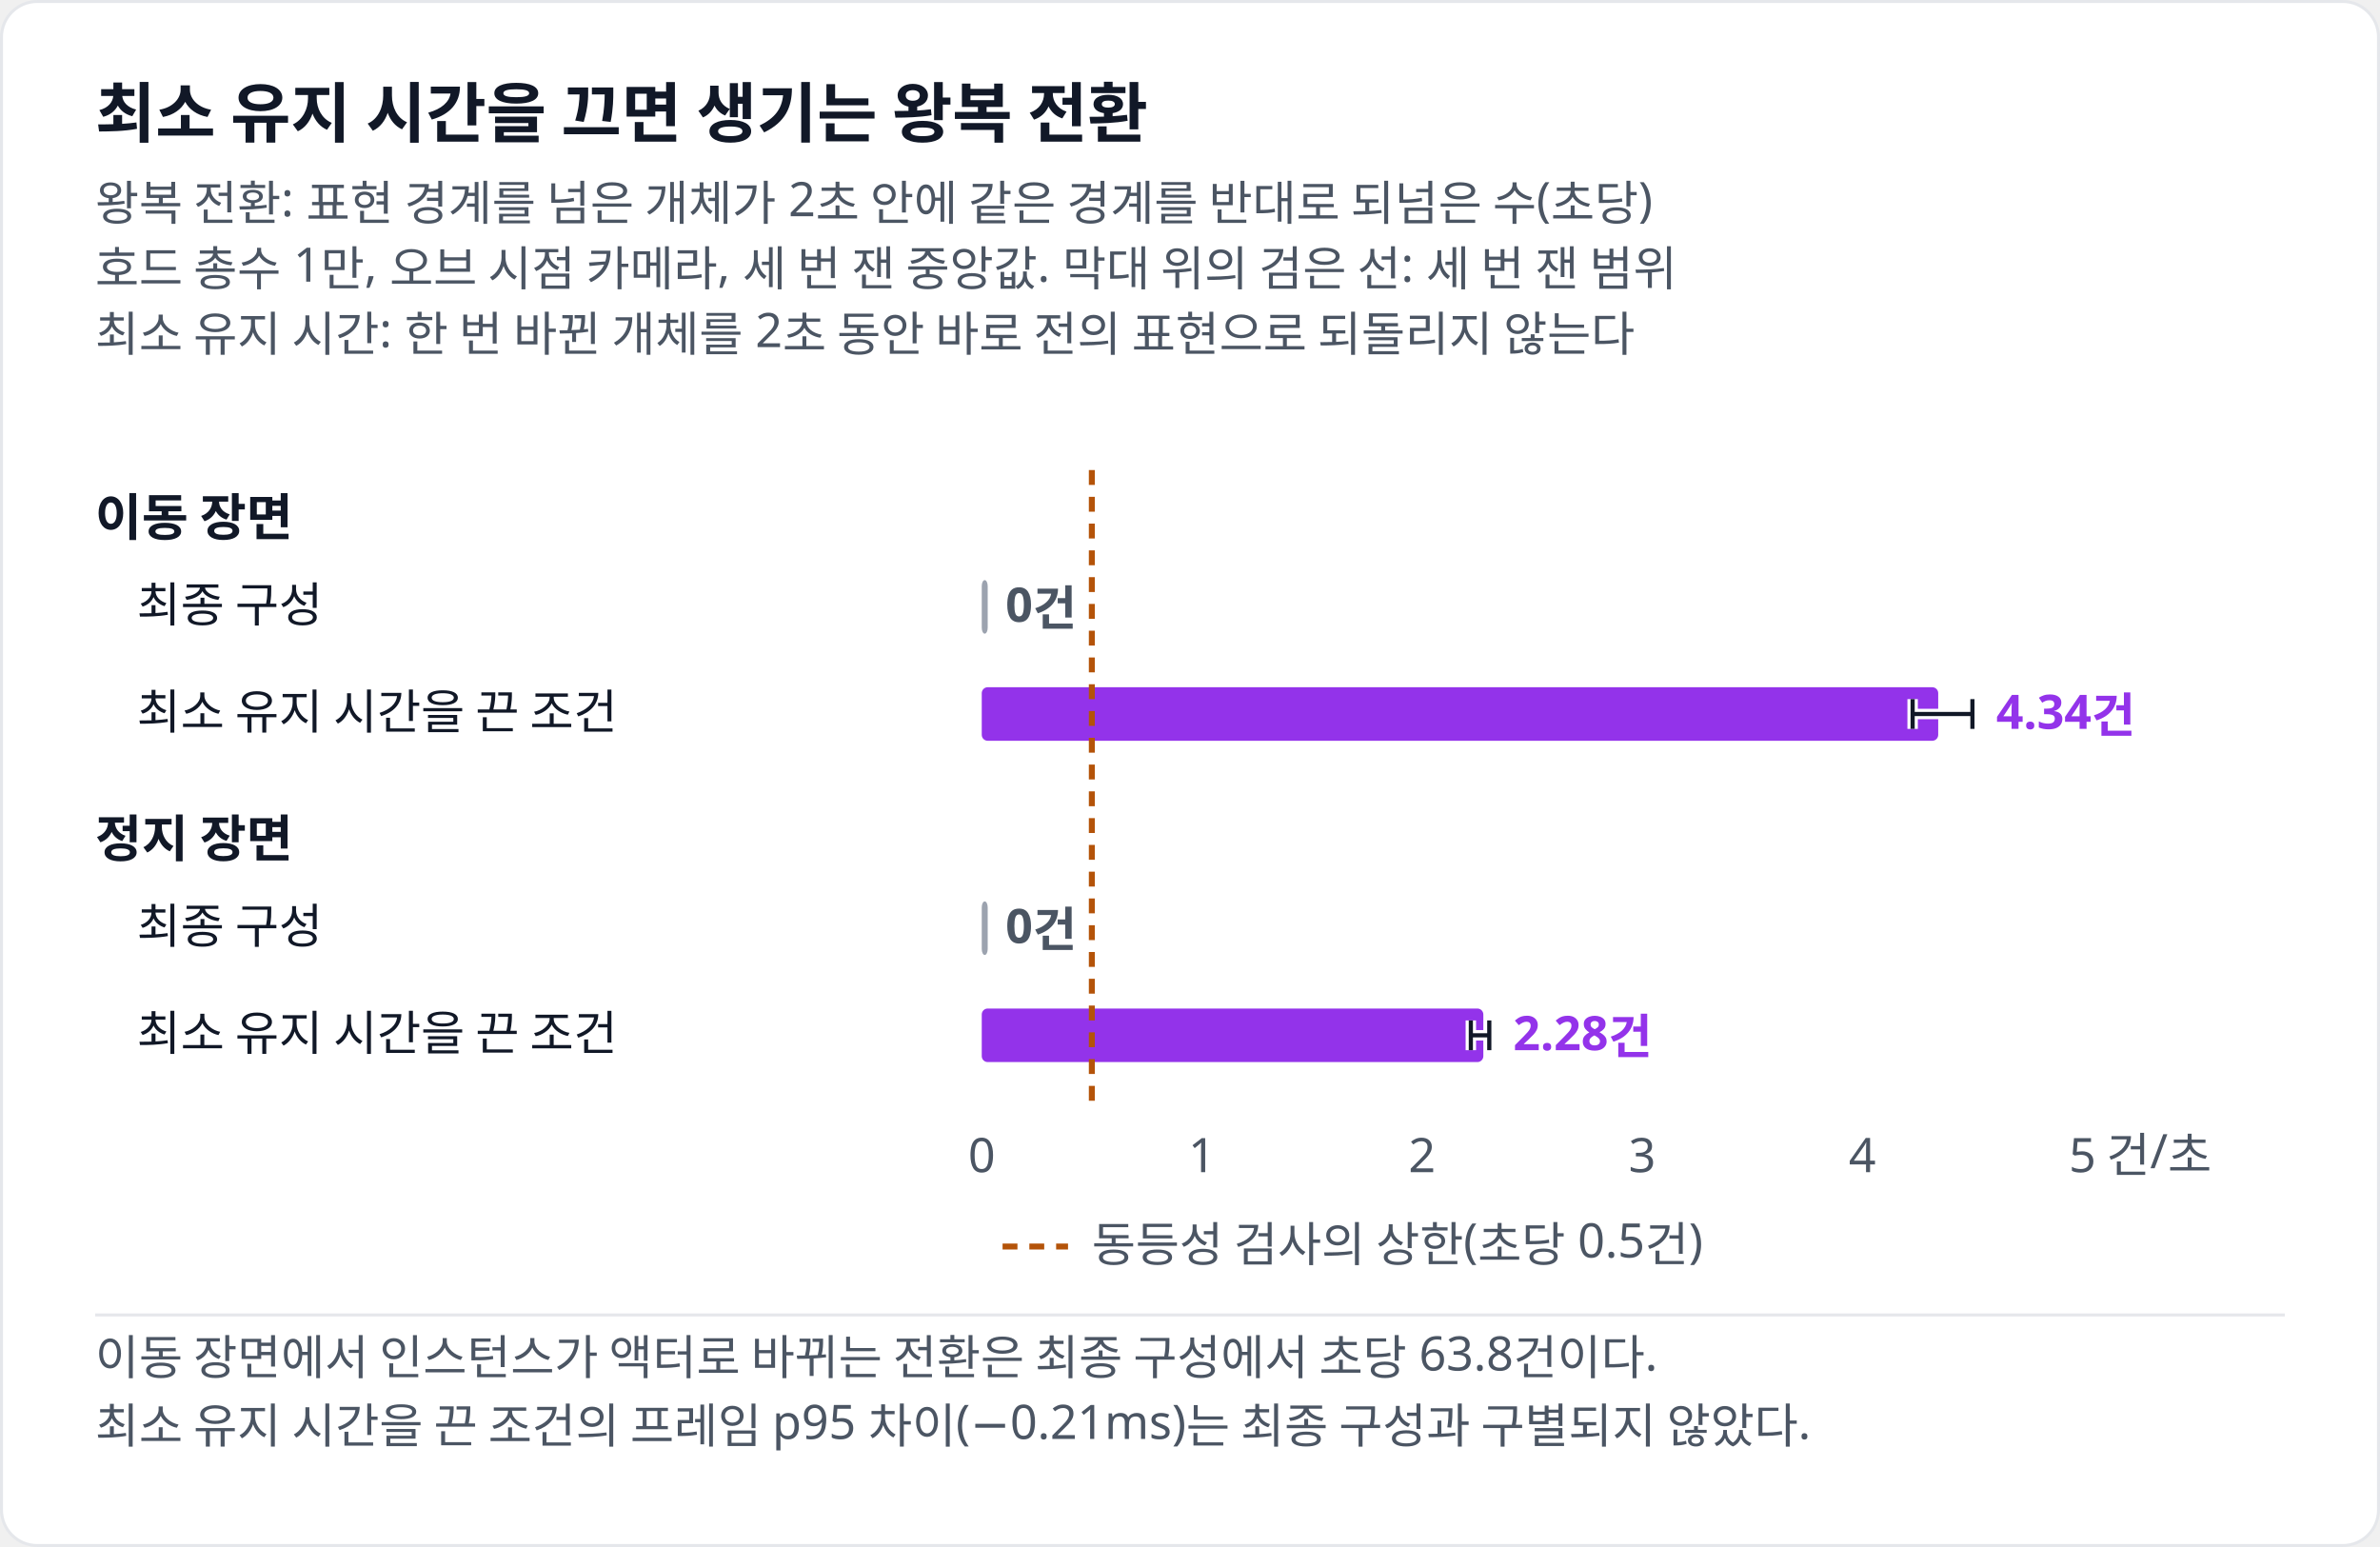
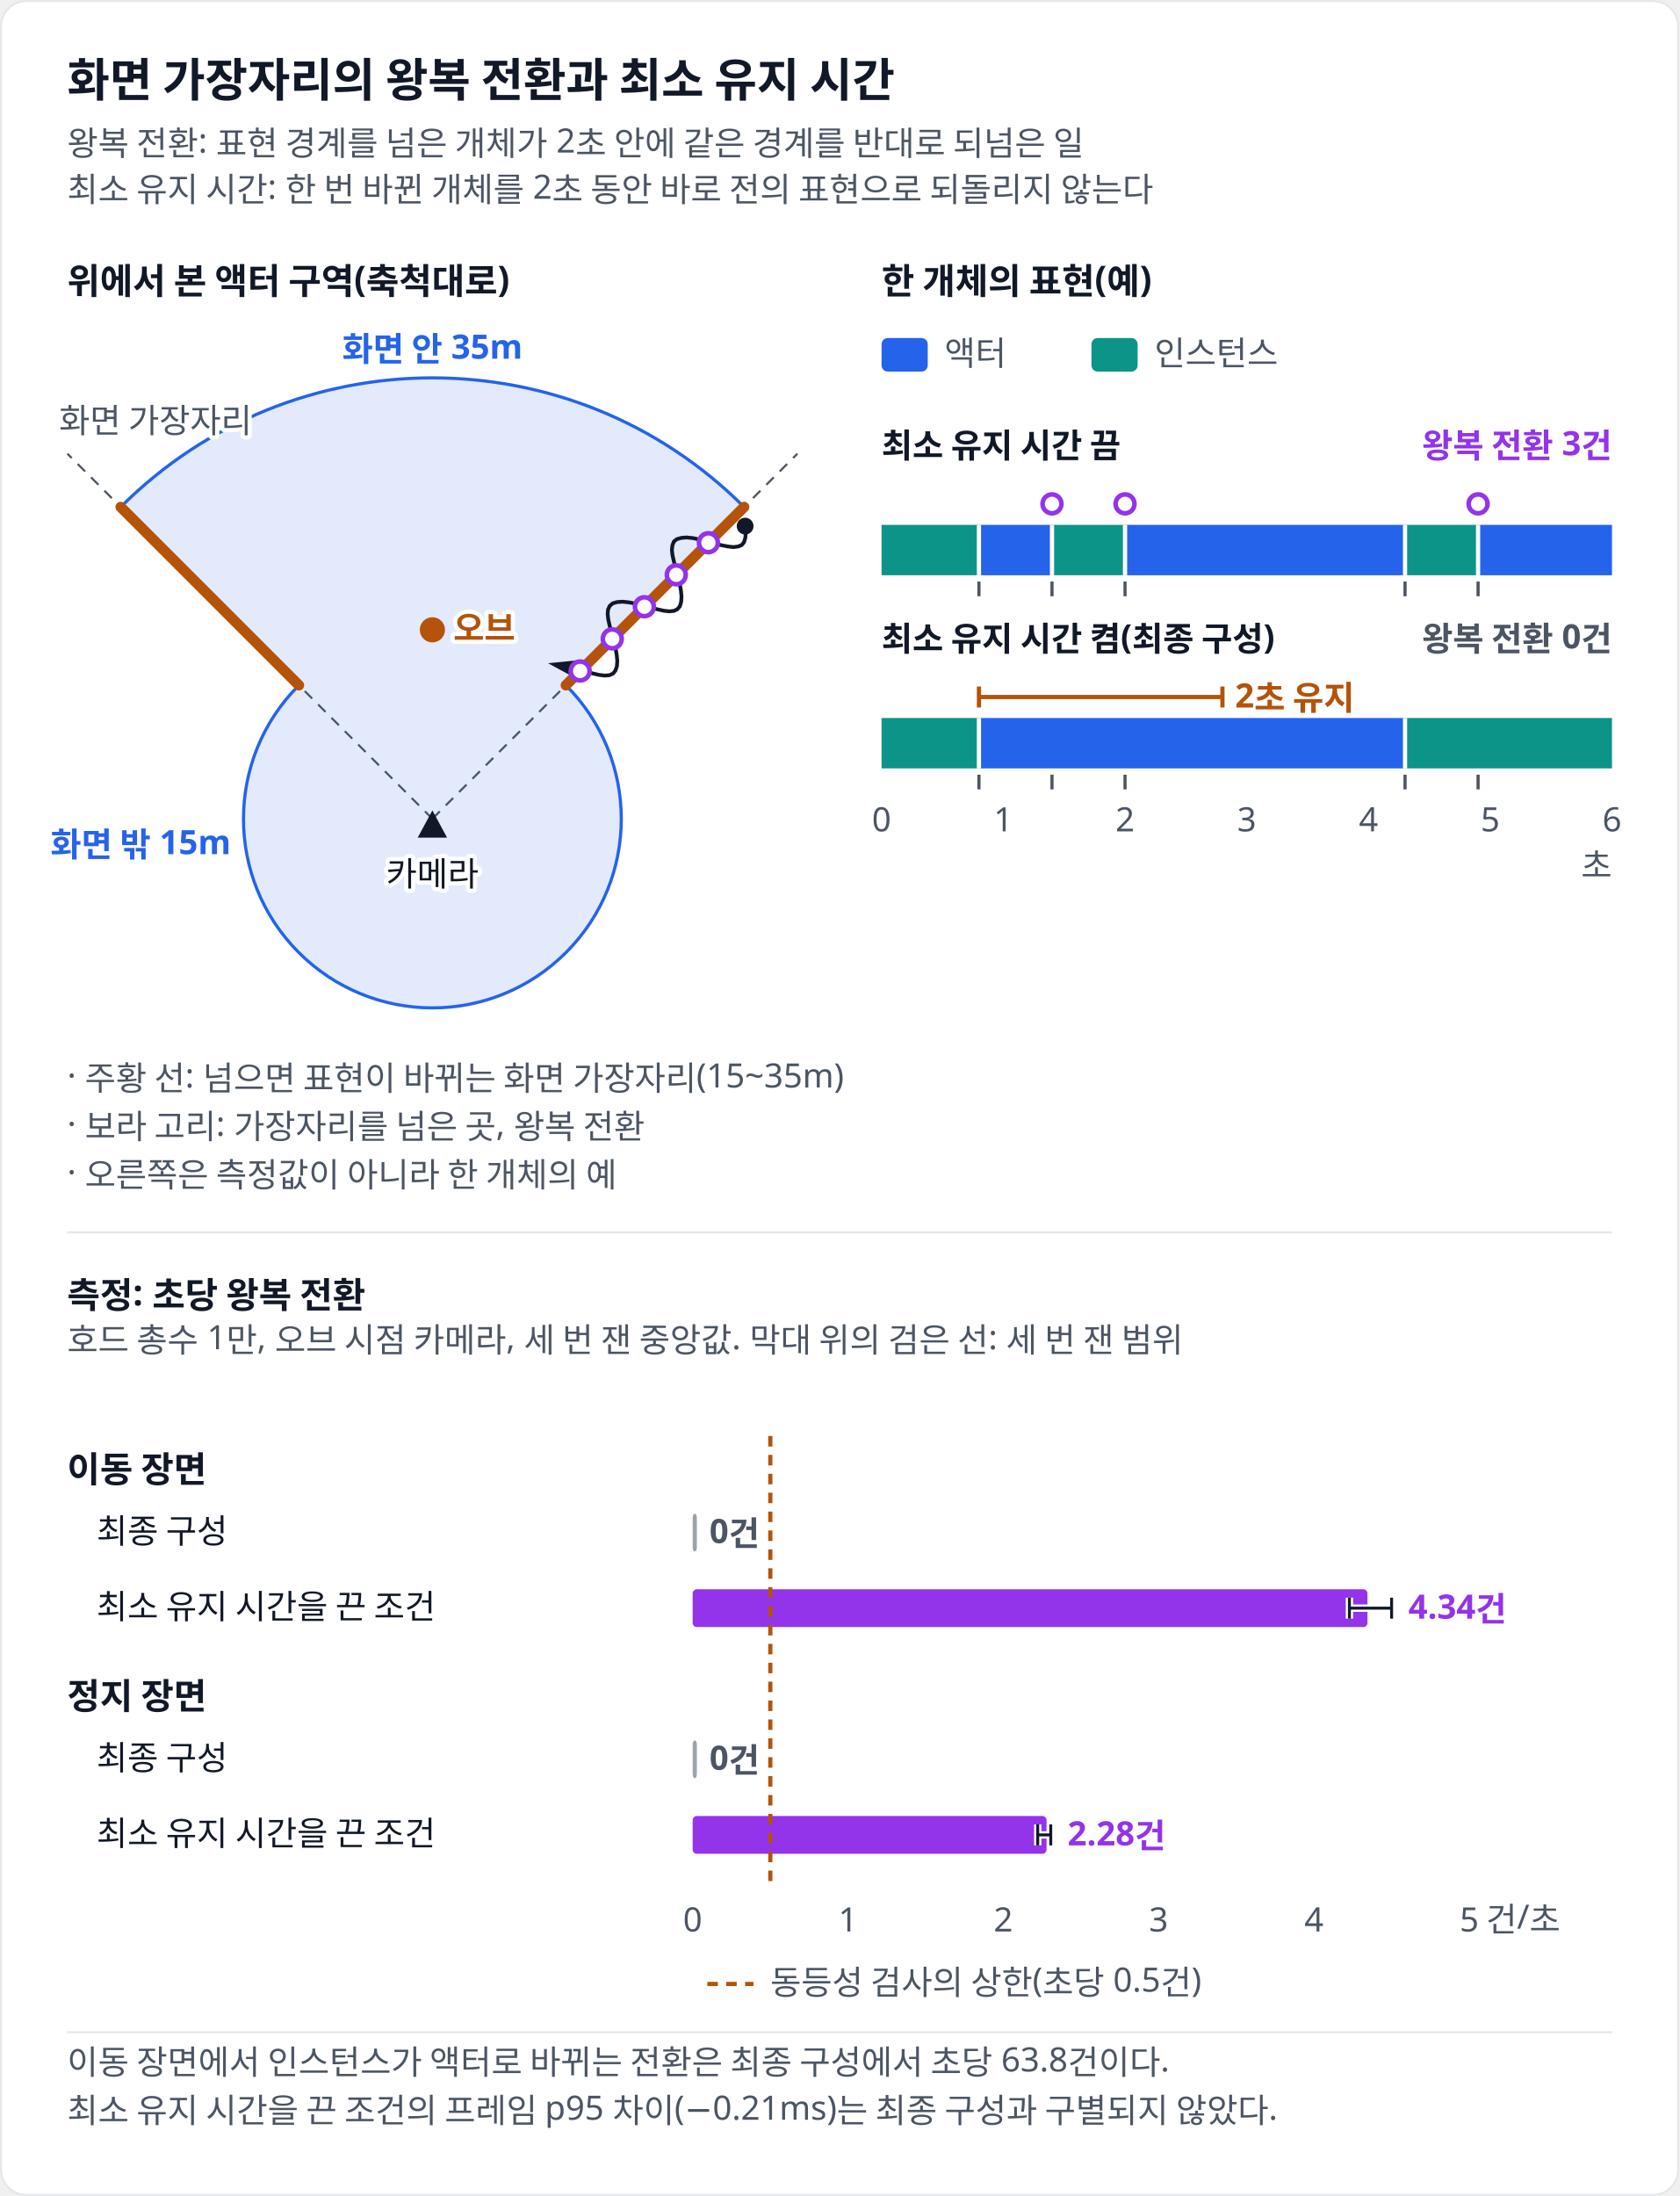
- <svg xmlns="http://www.w3.org/2000/svg" width="800" height="520" viewBox="0 0 800 520" font-family="Malgun Gothic, Apple SD Gothic Neo, Noto Sans KR, Segoe UI, sans-serif" font-size="16" fill="#111827">
-   <rect x="0.5" y="0.5" width="799" height="519" rx="12" fill="#ffffff" stroke="#e5e7eb" />
-   <text x="32" y="46" font-size="22" font-weight="700">최소 유지 시간을 끄면 생기는 왕복 전환</text>
-   <text x="32" y="74" font-size="16" fill="#4b5563">왕복 전환: 표현 경계를 넘은 개체가 2초 안에 같은 경계를 반대로 되넘은 수(초당)</text>
-   <text x="32" y="96" font-size="16" fill="#4b5563">호드 총수 1만, 오브 시점 카메라, 세 번 잰 중앙값. 막대 위의 검은 선: 세 번 잰 범위</text>
-   <text x="32" y="118" font-size="16" fill="#4b5563">최소 유지 시간: 한 번 바뀐 개체를 2초 동안 바로 전의 표현으로 되돌리지 않는다</text>
-   <text x="32" y="180" font-size="17" font-weight="700">이동 장면</text>
-   <text x="46" y="209" font-size="16">최종 구성</text>
-   <rect x="330" y="195" width="2.0" height="18" rx="2" fill="#9ca3af" />
-   <text x="338.0" y="209.0" font-size="16" text-anchor="start" font-weight="700" fill="white" stroke="white" stroke-width="4" stroke-linejoin="round">0건</text>
-   <text x="338.0" y="209.0" font-size="16" text-anchor="start" font-weight="700" fill="#4b5563">0건</text>
-   <text x="46" y="245" font-size="16">최소 유지 시간을 끈 조건</text>
-   <rect x="330" y="231" width="321.5" height="18" rx="2" fill="#9333ea" />
-   <line x1="642.9" y1="240" x2="663.0" y2="240" stroke="white" stroke-width="3.5" />
-   <line x1="642.9" y1="235" x2="642.9" y2="245" stroke="white" stroke-width="3.5" />
-   <line x1="663.0" y1="235" x2="663.0" y2="245" stroke="white" stroke-width="3.5" />
-   <line x1="642.9" y1="240" x2="663.0" y2="240" stroke="#111827" stroke-width="1.4" />
-   <line x1="642.9" y1="235" x2="642.9" y2="245" stroke="#111827" stroke-width="1.4" />
-   <line x1="663.0" y1="235" x2="663.0" y2="245" stroke="#111827" stroke-width="1.4" />
-   <text x="671.0" y="245.0" font-size="16" text-anchor="start" font-weight="700" fill="white" stroke="white" stroke-width="4" stroke-linejoin="round">4.34건</text>
-   <text x="671.0" y="245.0" font-size="16" text-anchor="start" font-weight="700" fill="#9333ea">4.34건</text>
-   <text x="32" y="288" font-size="17" font-weight="700">정지 장면</text>
-   <text x="46" y="317" font-size="16">최종 구성</text>
-   <rect x="330" y="303" width="2.0" height="18" rx="2" fill="#9ca3af" />
-   <text x="338.0" y="317.0" font-size="16" text-anchor="start" font-weight="700" fill="white" stroke="white" stroke-width="4" stroke-linejoin="round">0건</text>
-   <text x="338.0" y="317.0" font-size="16" text-anchor="start" font-weight="700" fill="#4b5563">0건</text>
-   <text x="46" y="353" font-size="16">최소 유지 시간을 끈 조건</text>
-   <rect x="330" y="339" width="168.6" height="18" rx="2" fill="#9333ea" />
-   <line x1="494.4" y1="348" x2="500.6" y2="348" stroke="white" stroke-width="3.5" />
-   <line x1="494.4" y1="343" x2="494.4" y2="353" stroke="white" stroke-width="3.5" />
-   <line x1="500.6" y1="343" x2="500.6" y2="353" stroke="white" stroke-width="3.5" />
-   <line x1="494.4" y1="348" x2="500.6" y2="348" stroke="#111827" stroke-width="1.4" />
-   <line x1="494.4" y1="343" x2="494.4" y2="353" stroke="#111827" stroke-width="1.4" />
-   <line x1="500.6" y1="343" x2="500.6" y2="353" stroke="#111827" stroke-width="1.4" />
-   <text x="508.6" y="353.0" font-size="16" text-anchor="start" font-weight="700" fill="white" stroke="white" stroke-width="4" stroke-linejoin="round">2.28건</text>
-   <text x="508.6" y="353.0" font-size="16" text-anchor="start" font-weight="700" fill="#9333ea">2.28건</text>
-   <line x1="367.0" y1="158" x2="367.0" y2="374" stroke="#b45309" stroke-width="2" stroke-dasharray="5 4" />
-   <text x="330.0" y="394" text-anchor="middle" font-size="16" fill="#4b5563">0</text>
-   <text x="404.0" y="394" text-anchor="middle" font-size="16" fill="#4b5563">1</text>
-   <text x="478.0" y="394" text-anchor="middle" font-size="16" fill="#4b5563">2</text>
-   <text x="552.0" y="394" text-anchor="middle" font-size="16" fill="#4b5563">3</text>
-   <text x="626.0" y="394" text-anchor="middle" font-size="16" fill="#4b5563">4</text>
-   <text x="700.0" y="394" text-anchor="middle" font-size="16" fill="#4b5563">5</text>
-   <text x="708" y="394" font-size="16" fill="#4b5563">건/초</text>
-   <line x1="337.0" y1="419" x2="359.0" y2="419" stroke="#b45309" stroke-width="2" stroke-dasharray="5 4" />
-   <text x="367.0" y="424" font-size="16" fill="#4b5563">동등성 검사의 상한(초당 0.5건)</text>
-   <line x1="32" y1="442" x2="768" y2="442" stroke="#e5e7eb" />
-   <text x="32" y="462" font-size="16" fill="#4b5563">이동 장면에서 인스턴스가 액터로 바뀌는 전환은 최종 구성에서 초당 63.8건이다.</text>
-   <text x="32" y="485" font-size="16" fill="#4b5563">최소 유지 시간을 끈 조건의 프레임 p95 차이(−0.21ms)는 최종 구성과 구별되지 않았다.</text>
+ <svg xmlns="http://www.w3.org/2000/svg" width="800" height="1046" viewBox="0 0 800 1046" font-family="Malgun Gothic, Apple SD Gothic Neo, Noto Sans KR, Segoe UI, sans-serif" font-size="16" fill="#111827">
+   <rect x="0.5" y="0.5" width="799" height="1045" rx="12" fill="#ffffff" stroke="#e5e7eb" />
+   <text x="32" y="46" font-size="22" font-weight="700">화면 가장자리의 왕복 전환과 최소 유지 시간</text>
+   <text x="32" y="74" font-size="16" fill="#4b5563">왕복 전환: 표현 경계를 넘은 개체가 2초 안에 같은 경계를 반대로 되넘은 일</text>
+   <text x="32" y="96" font-size="16" fill="#4b5563">최소 유지 시간: 한 번 바뀐 개체를 2초 동안 바로 전의 표현으로 되돌리지 않는다</text>
+   <text x="32" y="140" font-size="17" font-weight="700">위에서 본 액터 구역(축척대로)</text>
+   <text x="420" y="140" font-size="17" font-weight="700">한 개체의 표현(예)</text>
+   <path d="M206,390.0 L57.5,241.5 A210.0,210.0 0 0 1 354.5,241.5 Z M116.0,390.0 A90.0,90.0 0 1 1 296.0,390.0 A90.0,90.0 0 1 1 116.0,390.0 Z" fill="#2563eb" fill-opacity="0.13" />
+   <path d="M57.5,241.5 A210.0,210.0 0 0 1 354.5,241.5" fill="none" stroke="#2563eb" stroke-width="1.5" />
+   <path d="M142.4,326.4 A90.0,90.0 0 1 0 269.6,326.4" fill="none" stroke="#2563eb" stroke-width="1.5" />
+   <line x1="206" y1="390.0" x2="32.1" y2="216.1" stroke="#4b5563" stroke-dasharray="5 4" />
+   <line x1="142.4" y1="326.4" x2="57.5" y2="241.5" stroke="#b45309" stroke-width="5" stroke-linecap="round" />
+   <line x1="206" y1="390.0" x2="379.9" y2="216.1" stroke="#4b5563" stroke-dasharray="5 4" />
+   <line x1="269.6" y1="326.4" x2="354.5" y2="241.5" stroke="#b45309" stroke-width="5" stroke-linecap="round" />
+   <polyline points="355.0,250.6 355.3,253.6 355.1,256.1 354.5,258.2 353.4,259.6 351.7,260.3 349.4,260.6 346.8,260.3 343.7,259.7 340.3,258.8 336.9,257.8 333.4,257.0 330.1,256.3 327.1,256.0 324.6,256.2 322.5,256.8 321.1,257.9 320.4,259.6 320.1,261.9 320.4,264.5 321.1,267.6 321.9,270.9 322.9,274.4 323.8,277.9 324.4,281.2 324.7,284.2 324.5,286.8 323.9,288.8 322.7,290.2 321.0,291.0 318.8,291.2 316.2,290.9 313.1,290.2 309.8,289.3 306.3,288.4 302.8,287.5 299.5,286.9 296.5,286.6 293.9,286.8 291.9,287.4 290.5,288.6 289.7,290.3 289.5,292.5 289.8,295.1 290.5,298.2 291.4,301.5 292.3,304.9 293.2,308.4 293.8,311.8 294.1,314.8 293.9,317.4 293.2,319.4 292.1,320.8 290.4,321.6 288.2,321.8 285.6,321.5 282.5,320.8 279.2,319.9 275.8,318.9 272.3,318.1 268.9,317.5" fill="none" stroke="#111827" stroke-width="1.8" />
+   <circle cx="355.0" cy="250.6" r="4" fill="#111827" />
+   <path d="M261.1,315.9 L275.3,314.5 L273.6,322.7 Z" fill="#111827" />
+   <circle cx="337.5" cy="258.5" r="4.5" fill="white" stroke="#9333ea" stroke-width="2.2" />
+   <circle cx="322.2" cy="273.8" r="4.5" fill="white" stroke="#9333ea" stroke-width="2.2" />
+   <circle cx="307.0" cy="289.0" r="4.5" fill="white" stroke="#9333ea" stroke-width="2.2" />
+   <circle cx="291.7" cy="304.3" r="4.5" fill="white" stroke="#9333ea" stroke-width="2.2" />
+   <circle cx="276.4" cy="319.6" r="4.5" fill="white" stroke="#9333ea" stroke-width="2.2" />
+   <circle cx="206.0" cy="300.0" r="6" fill="#b45309" />
+   <text x="216.0" y="305.0" font-size="16" text-anchor="start" font-weight="700" fill="white" stroke="white" stroke-width="4" stroke-linejoin="round">오브</text>
+   <text x="216.0" y="305.0" font-size="16" text-anchor="start" font-weight="700" fill="#b45309">오브</text>
+   <path d="M199,399.0 L213,399.0 L206,386.0 Z" fill="#111827" />
+   <text x="206.0" y="422.0" font-size="16" text-anchor="middle" fill="white" stroke="white" stroke-width="4" stroke-linejoin="round">카메라</text>
+   <text x="206.0" y="422.0" font-size="16" text-anchor="middle" fill="#111827">카메라</text>
+   <text x="206.0" y="172.0" font-size="16" text-anchor="middle" font-weight="700" fill="white" stroke="white" stroke-width="4" stroke-linejoin="round">화면 안 35m</text>
+   <text x="206.0" y="172.0" font-size="16" text-anchor="middle" font-weight="700" fill="#2563eb">화면 안 35m</text>
+   <text x="110.0" y="408.0" font-size="16" text-anchor="end" font-weight="700" fill="white" stroke="white" stroke-width="4" stroke-linejoin="round">화면 밖 15m</text>
+   <text x="110.0" y="408.0" font-size="16" text-anchor="end" font-weight="700" fill="#2563eb">화면 밖 15m</text>
+   <text x="28.1" y="206.1" font-size="16" text-anchor="start" fill="white" stroke="white" stroke-width="4" stroke-linejoin="round">화면 가장자리</text>
+   <text x="28.1" y="206.1" font-size="16" text-anchor="start" fill="#4b5563">화면 가장자리</text>
+   <rect x="420" y="161" width="22" height="16" rx="3" fill="#2563eb" />
+   <text x="450" y="174" font-size="16" fill="#4b5563">액터</text>
+   <rect x="520" y="161" width="22" height="16" rx="3" fill="#0d9488" />
+   <text x="550" y="174" font-size="16" fill="#4b5563">인스턴스</text>
+   <text x="420" y="218" font-size="16" font-weight="700">최소 유지 시간 끔</text>
+   <rect x="420.0" y="250" width="46.4" height="24" fill="#0d9488" />
+   <rect x="466.4" y="250" width="34.8" height="24" fill="#2563eb" />
+   <rect x="501.2" y="250" width="34.8" height="24" fill="#0d9488" />
+   <rect x="536.0" y="250" width="133.4" height="24" fill="#2563eb" />
+   <rect x="669.4" y="250" width="34.8" height="24" fill="#0d9488" />
+   <rect x="704.2" y="250" width="63.8" height="24" fill="#2563eb" />
+   <line x1="466.4" y1="250" x2="466.4" y2="274" stroke="white" stroke-width="2" />
+   <line x1="501.2" y1="250" x2="501.2" y2="274" stroke="white" stroke-width="2" />
+   <line x1="536.0" y1="250" x2="536.0" y2="274" stroke="white" stroke-width="2" />
+   <line x1="669.4" y1="250" x2="669.4" y2="274" stroke="white" stroke-width="2" />
+   <line x1="704.2" y1="250" x2="704.2" y2="274" stroke="white" stroke-width="2" />
+   <line x1="466.4" y1="277" x2="466.4" y2="284" stroke="#4b5563" stroke-width="1.5" />
+   <line x1="501.2" y1="277" x2="501.2" y2="284" stroke="#4b5563" stroke-width="1.5" />
+   <line x1="536.0" y1="277" x2="536.0" y2="284" stroke="#4b5563" stroke-width="1.5" />
+   <line x1="669.4" y1="277" x2="669.4" y2="284" stroke="#4b5563" stroke-width="1.5" />
+   <line x1="704.2" y1="277" x2="704.2" y2="284" stroke="#4b5563" stroke-width="1.5" />
+   <circle cx="501.2" cy="240" r="4.5" fill="white" stroke="#9333ea" stroke-width="2.2" />
+   <circle cx="536.0" cy="240" r="4.5" fill="white" stroke="#9333ea" stroke-width="2.2" />
+   <circle cx="704.2" cy="240" r="4.5" fill="white" stroke="#9333ea" stroke-width="2.2" />
+   <text x="768" y="218" text-anchor="end" font-size="16" font-weight="700" fill="#9333ea">왕복 전환 3건</text>
+   <text x="420" y="310" font-size="16" font-weight="700">최소 유지 시간 켬(최종 구성)</text>
+   <rect x="420.0" y="342" width="46.4" height="24" fill="#0d9488" />
+   <rect x="466.4" y="342" width="203.0" height="24" fill="#2563eb" />
+   <rect x="669.4" y="342" width="98.6" height="24" fill="#0d9488" />
+   <line x1="466.4" y1="342" x2="466.4" y2="366" stroke="white" stroke-width="2" />
+   <line x1="669.4" y1="342" x2="669.4" y2="366" stroke="white" stroke-width="2" />
+   <line x1="466.4" y1="369" x2="466.4" y2="376" stroke="#4b5563" stroke-width="1.5" />
+   <line x1="501.2" y1="369" x2="501.2" y2="376" stroke="#4b5563" stroke-width="1.5" />
+   <line x1="536.0" y1="369" x2="536.0" y2="376" stroke="#4b5563" stroke-width="1.5" />
+   <line x1="669.4" y1="369" x2="669.4" y2="376" stroke="#4b5563" stroke-width="1.5" />
+   <line x1="704.2" y1="369" x2="704.2" y2="376" stroke="#4b5563" stroke-width="1.5" />
+   <text x="768" y="310" text-anchor="end" font-size="16" font-weight="700" fill="#4b5563">왕복 전환 0건</text>
+   <line x1="466.4" y1="332" x2="582.4" y2="332" stroke="#b45309" stroke-width="2" />
+   <line x1="466.4" y1="327" x2="466.4" y2="337" stroke="#b45309" stroke-width="2" />
+   <line x1="582.4" y1="327" x2="582.4" y2="337" stroke="#b45309" stroke-width="2" />
+   <text x="588.4" y="337.0" font-size="16" text-anchor="start" font-weight="700" fill="white" stroke="white" stroke-width="4" stroke-linejoin="round">2초 유지</text>
+   <text x="588.4" y="337.0" font-size="16" text-anchor="start" font-weight="700" fill="#b45309">2초 유지</text>
+   <text x="420.0" y="396" text-anchor="middle" font-size="16" fill="#4b5563">0</text>
+   <text x="478.0" y="396" text-anchor="middle" font-size="16" fill="#4b5563">1</text>
+   <text x="536.0" y="396" text-anchor="middle" font-size="16" fill="#4b5563">2</text>
+   <text x="594.0" y="396" text-anchor="middle" font-size="16" fill="#4b5563">3</text>
+   <text x="652.0" y="396" text-anchor="middle" font-size="16" fill="#4b5563">4</text>
+   <text x="710.0" y="396" text-anchor="middle" font-size="16" fill="#4b5563">5</text>
+   <text x="768.0" y="396" text-anchor="middle" font-size="16" fill="#4b5563">6</text>
+   <text x="768" y="418" text-anchor="end" font-size="16" fill="#4b5563">초</text>
+   <text x="32" y="518.0" font-size="16" fill="#4b5563">· 주황 선: 넘으면 표현이 바뀌는 화면 가장자리(15~35m)</text>
+   <text x="32" y="541.0" font-size="16" fill="#4b5563">· 보라 고리: 가장자리를 넘은 곳, 왕복 전환</text>
+   <text x="32" y="564.0" font-size="16" fill="#4b5563">· 오른쪽은 측정값이 아니라 한 개체의 예</text>
+   <line x1="32" y1="587.0" x2="768" y2="587.0" stroke="#e5e7eb" />
+   <text x="32" y="623.0" font-size="17" font-weight="700">측정: 초당 왕복 전환</text>
+   <text x="32" y="644.0" font-size="16" fill="#4b5563">호드 총수 1만, 오브 시점 카메라, 세 번 잰 중앙값. 막대 위의 검은 선: 세 번 잰 범위</text>
+   <text x="32" y="706.0" font-size="17" font-weight="700">이동 장면</text>
+   <text x="46" y="735.0" font-size="16">최종 구성</text>
+   <rect x="330" y="721.0" width="2.0" height="18" rx="2" fill="#9ca3af" />
+   <text x="338.0" y="735.0" font-size="16" text-anchor="start" font-weight="700" fill="white" stroke="white" stroke-width="4" stroke-linejoin="round">0건</text>
+   <text x="338.0" y="735.0" font-size="16" text-anchor="start" font-weight="700" fill="#4b5563">0건</text>
+   <text x="46" y="771.0" font-size="16">최소 유지 시간을 끈 조건</text>
+   <rect x="330" y="757.0" width="321.5" height="18" rx="2" fill="#9333ea" />
+   <line x1="642.9" y1="766.0" x2="663.0" y2="766.0" stroke="white" stroke-width="3.5" />
+   <line x1="642.9" y1="761.0" x2="642.9" y2="771.0" stroke="white" stroke-width="3.5" />
+   <line x1="663.0" y1="761.0" x2="663.0" y2="771.0" stroke="white" stroke-width="3.5" />
+   <line x1="642.9" y1="766.0" x2="663.0" y2="766.0" stroke="#111827" stroke-width="1.4" />
+   <line x1="642.9" y1="761.0" x2="642.9" y2="771.0" stroke="#111827" stroke-width="1.4" />
+   <line x1="663.0" y1="761.0" x2="663.0" y2="771.0" stroke="#111827" stroke-width="1.4" />
+   <text x="671.0" y="771.0" font-size="16" text-anchor="start" font-weight="700" fill="white" stroke="white" stroke-width="4" stroke-linejoin="round">4.34건</text>
+   <text x="671.0" y="771.0" font-size="16" text-anchor="start" font-weight="700" fill="#9333ea">4.34건</text>
+   <text x="32" y="814.0" font-size="17" font-weight="700">정지 장면</text>
+   <text x="46" y="843.0" font-size="16">최종 구성</text>
+   <rect x="330" y="829.0" width="2.0" height="18" rx="2" fill="#9ca3af" />
+   <text x="338.0" y="843.0" font-size="16" text-anchor="start" font-weight="700" fill="white" stroke="white" stroke-width="4" stroke-linejoin="round">0건</text>
+   <text x="338.0" y="843.0" font-size="16" text-anchor="start" font-weight="700" fill="#4b5563">0건</text>
+   <text x="46" y="879.0" font-size="16">최소 유지 시간을 끈 조건</text>
+   <rect x="330" y="865.0" width="168.6" height="18" rx="2" fill="#9333ea" />
+   <line x1="494.4" y1="874.0" x2="500.6" y2="874.0" stroke="white" stroke-width="3.5" />
+   <line x1="494.4" y1="869.0" x2="494.4" y2="879.0" stroke="white" stroke-width="3.5" />
+   <line x1="500.6" y1="869.0" x2="500.6" y2="879.0" stroke="white" stroke-width="3.5" />
+   <line x1="494.4" y1="874.0" x2="500.6" y2="874.0" stroke="#111827" stroke-width="1.4" />
+   <line x1="494.4" y1="869.0" x2="494.4" y2="879.0" stroke="#111827" stroke-width="1.4" />
+   <line x1="500.6" y1="869.0" x2="500.6" y2="879.0" stroke="#111827" stroke-width="1.4" />
+   <text x="508.6" y="879.0" font-size="16" text-anchor="start" font-weight="700" fill="white" stroke="white" stroke-width="4" stroke-linejoin="round">2.28건</text>
+   <text x="508.6" y="879.0" font-size="16" text-anchor="start" font-weight="700" fill="#9333ea">2.28건</text>
+   <line x1="367.0" y1="684.0" x2="367.0" y2="900.0" stroke="#b45309" stroke-width="2" stroke-dasharray="5 4" />
+   <text x="330.0" y="920.0" text-anchor="middle" font-size="16" fill="#4b5563">0</text>
+   <text x="404.0" y="920.0" text-anchor="middle" font-size="16" fill="#4b5563">1</text>
+   <text x="478.0" y="920.0" text-anchor="middle" font-size="16" fill="#4b5563">2</text>
+   <text x="552.0" y="920.0" text-anchor="middle" font-size="16" fill="#4b5563">3</text>
+   <text x="626.0" y="920.0" text-anchor="middle" font-size="16" fill="#4b5563">4</text>
+   <text x="700.0" y="920.0" text-anchor="middle" font-size="16" fill="#4b5563">5</text>
+   <text x="708" y="920.0" font-size="16" fill="#4b5563">건/초</text>
+   <line x1="337.0" y1="945.0" x2="359.0" y2="945.0" stroke="#b45309" stroke-width="2" stroke-dasharray="5 4" />
+   <text x="367.0" y="950.0" font-size="16" fill="#4b5563">동등성 검사의 상한(초당 0.5건)</text>
+   <line x1="32" y1="968.0" x2="768" y2="968.0" stroke="#e5e7eb" />
+   <text x="32" y="988.0" font-size="16" fill="#4b5563">이동 장면에서 인스턴스가 액터로 바뀌는 전환은 최종 구성에서 초당 63.8건이다.</text>
+   <text x="32" y="1011.0" font-size="16" fill="#4b5563">최소 유지 시간을 끈 조건의 프레임 p95 차이(−0.21ms)는 최종 구성과 구별되지 않았다.</text>
</svg>
